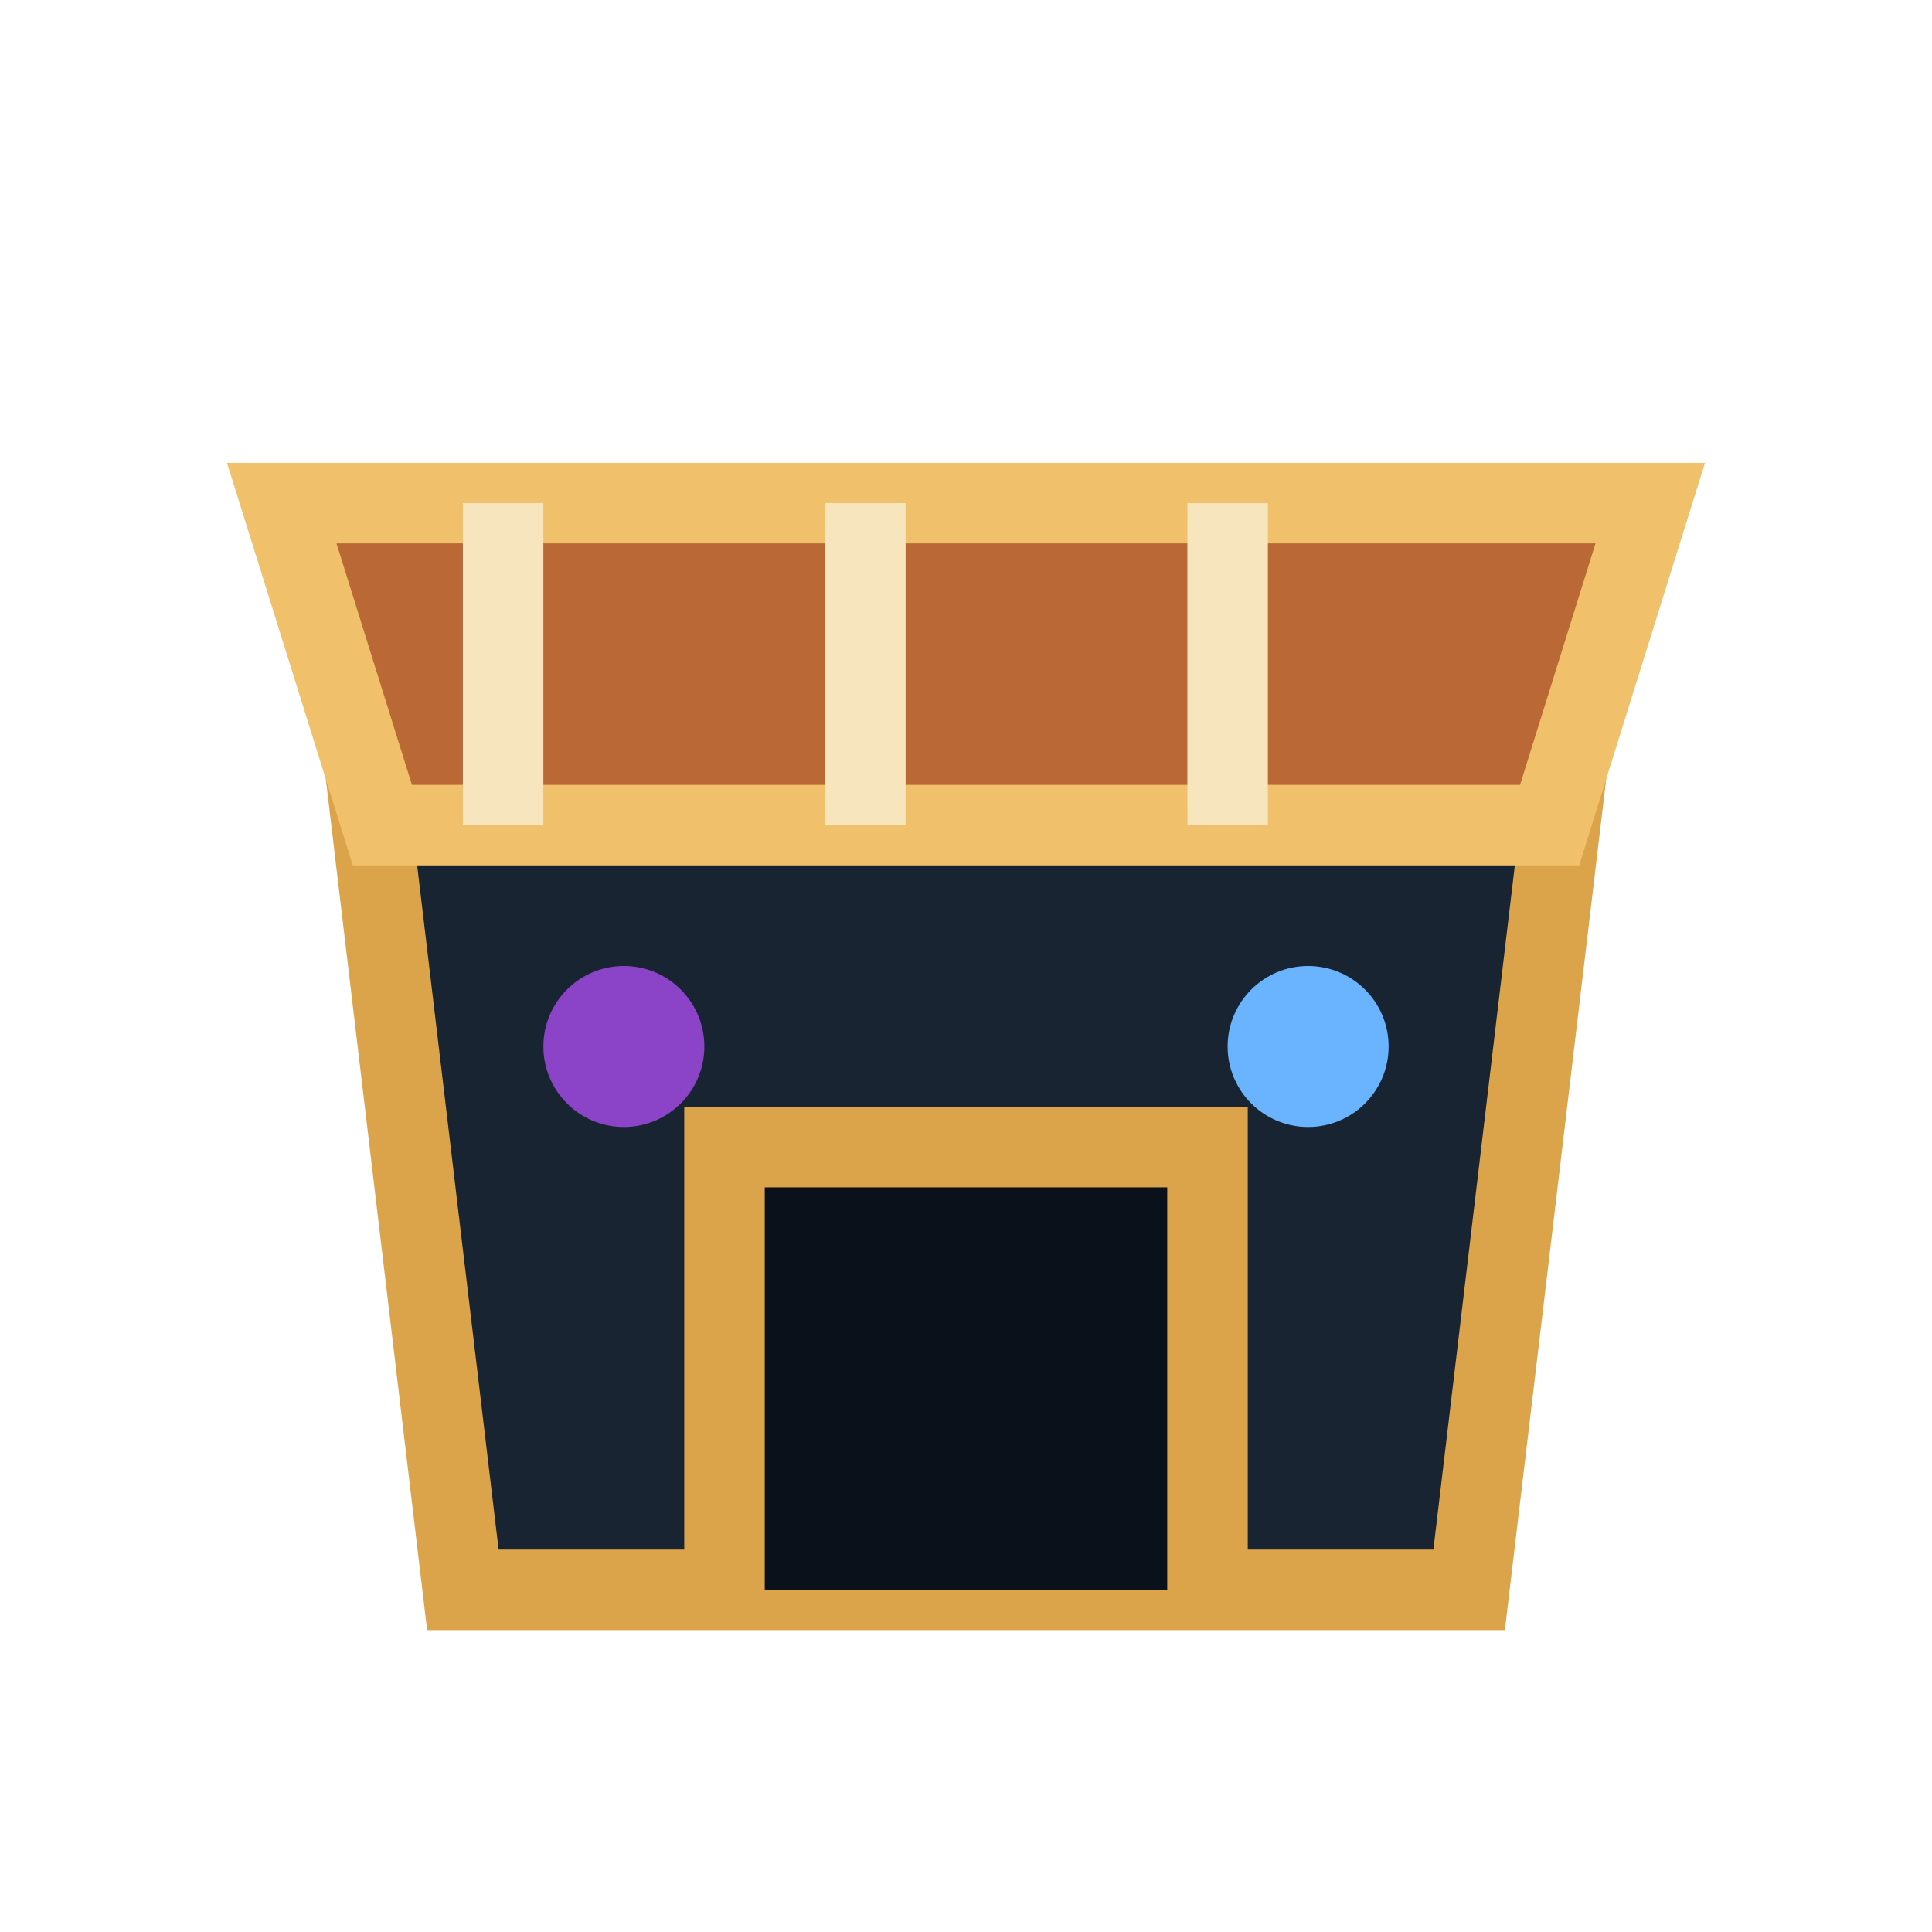
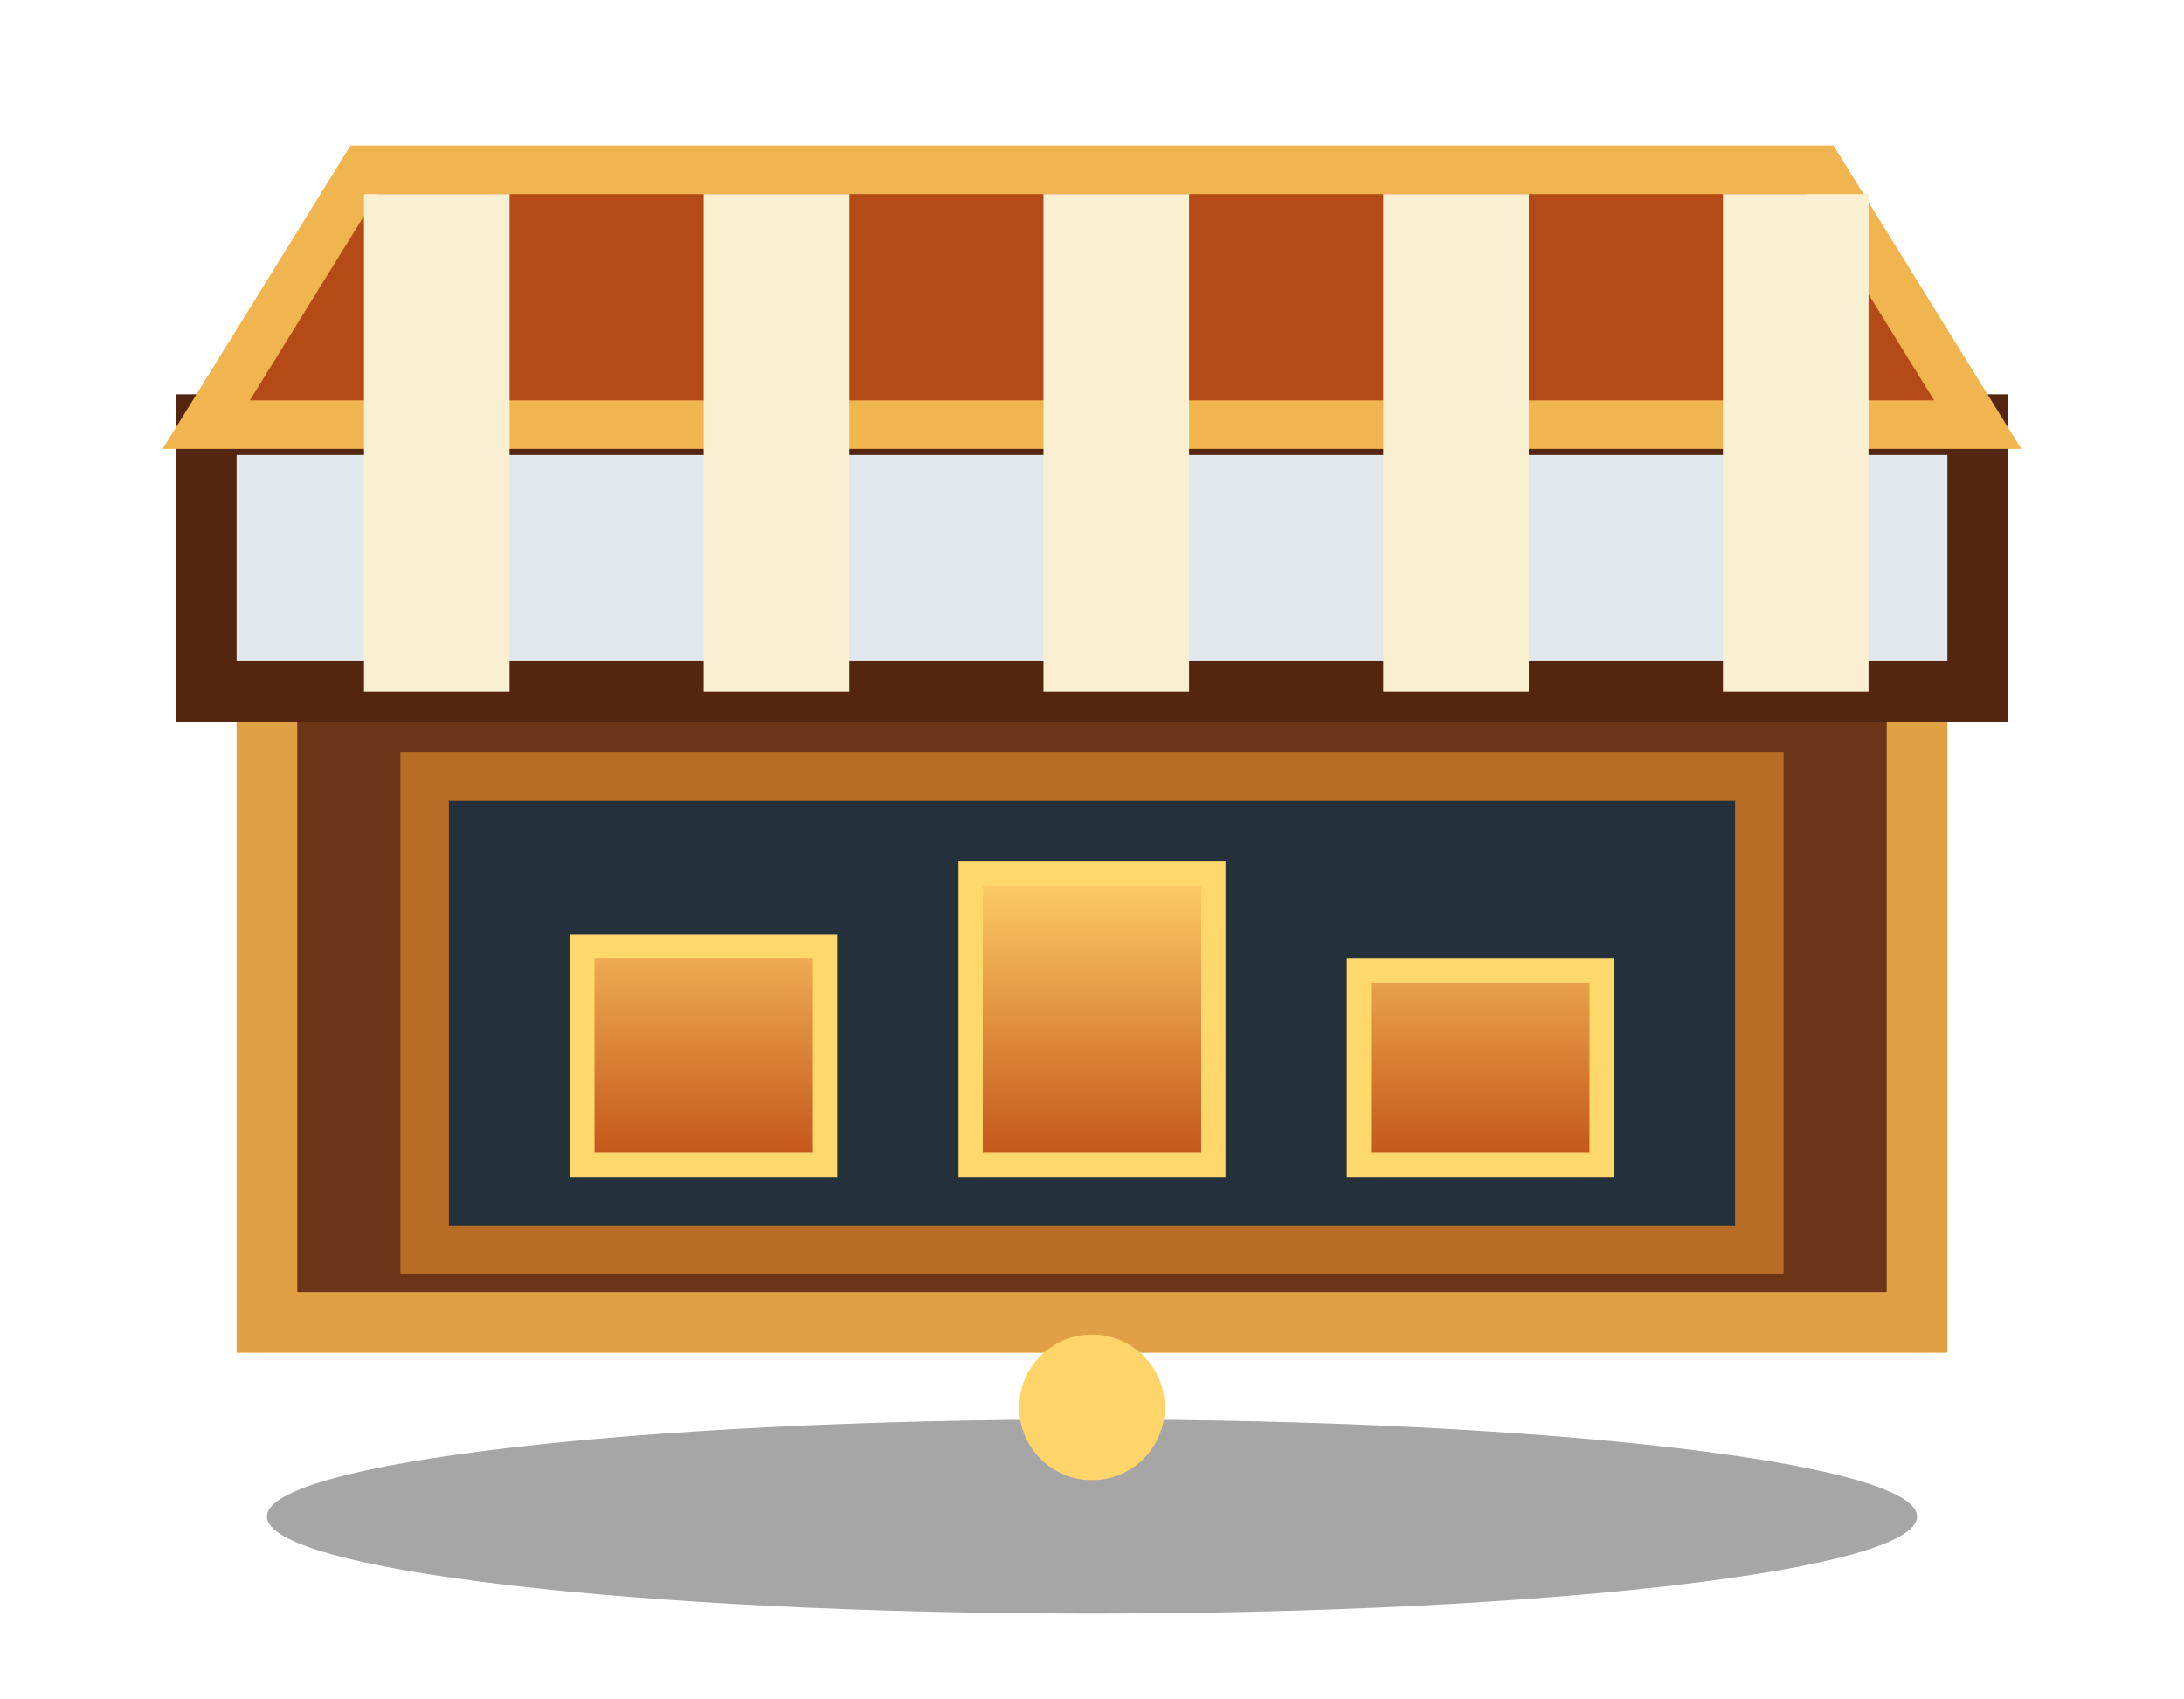
- <svg xmlns="http://www.w3.org/2000/svg" width="96" height="96" viewBox="0 0 96 96">
-   <path d="M18 37h60l-5 42H23z" fill="#182432" stroke="#dca44a" stroke-width="4" />
-   <path d="M14 25h68l-5 16H19z" fill="#b96836" stroke="#f0c06a" stroke-width="4" />
-   <path d="M25 25v16M43 25v16M61 25v16" stroke="#f7e5bd" stroke-width="4" />
-   <path d="M36 79V57h24v22" fill="#0b111a" stroke="#dca44a" stroke-width="4" />
-   <circle cx="31" cy="52" r="4" fill="#8b43c7" />
-   <circle cx="65" cy="52" r="4" fill="#6ab4ff" />
+ <svg xmlns="http://www.w3.org/2000/svg" width="180" height="140">
+   <defs>
+     <linearGradient id="r" x2="0" y2="1">
+       <stop stop-color="#ffcf67" />
+       <stop offset="1" stop-color="#c35318" />
+     </linearGradient>
+   </defs>
+   <ellipse cx="90" cy="125" rx="68" ry="8" fill="#000" opacity=".35" />
+   <path d="M22 42h136v67H22Z" rx="4" fill="#6c3517" stroke="#e1a044" stroke-width="5" />
+   <path d="M17 35h146v22H17Z" fill="#e1e8ed" stroke="#54250f" stroke-width="5" />
+   <path d="M17 35h146l-13-21H30Z" fill="#b44a16" stroke="#f1b54f" stroke-width="4" />
+   <path d="M36 16v41M64 16v41M92 16v41M120 16v41M148 16v41" stroke="#f9f0d1" stroke-width="12" />
+   <path d="M35 64h110v39H35Z" fill="#24313a" stroke="#b66c25" stroke-width="4" />
+   <path d="M48 78h20v18H48zM80 72h20v24H80zM112 80h20v16H112z" fill="url(#r)" stroke="#ffd86c" stroke-width="2" />
+   <circle cx="90" cy="116" r="6" fill="#ffd56a" />
</svg>
